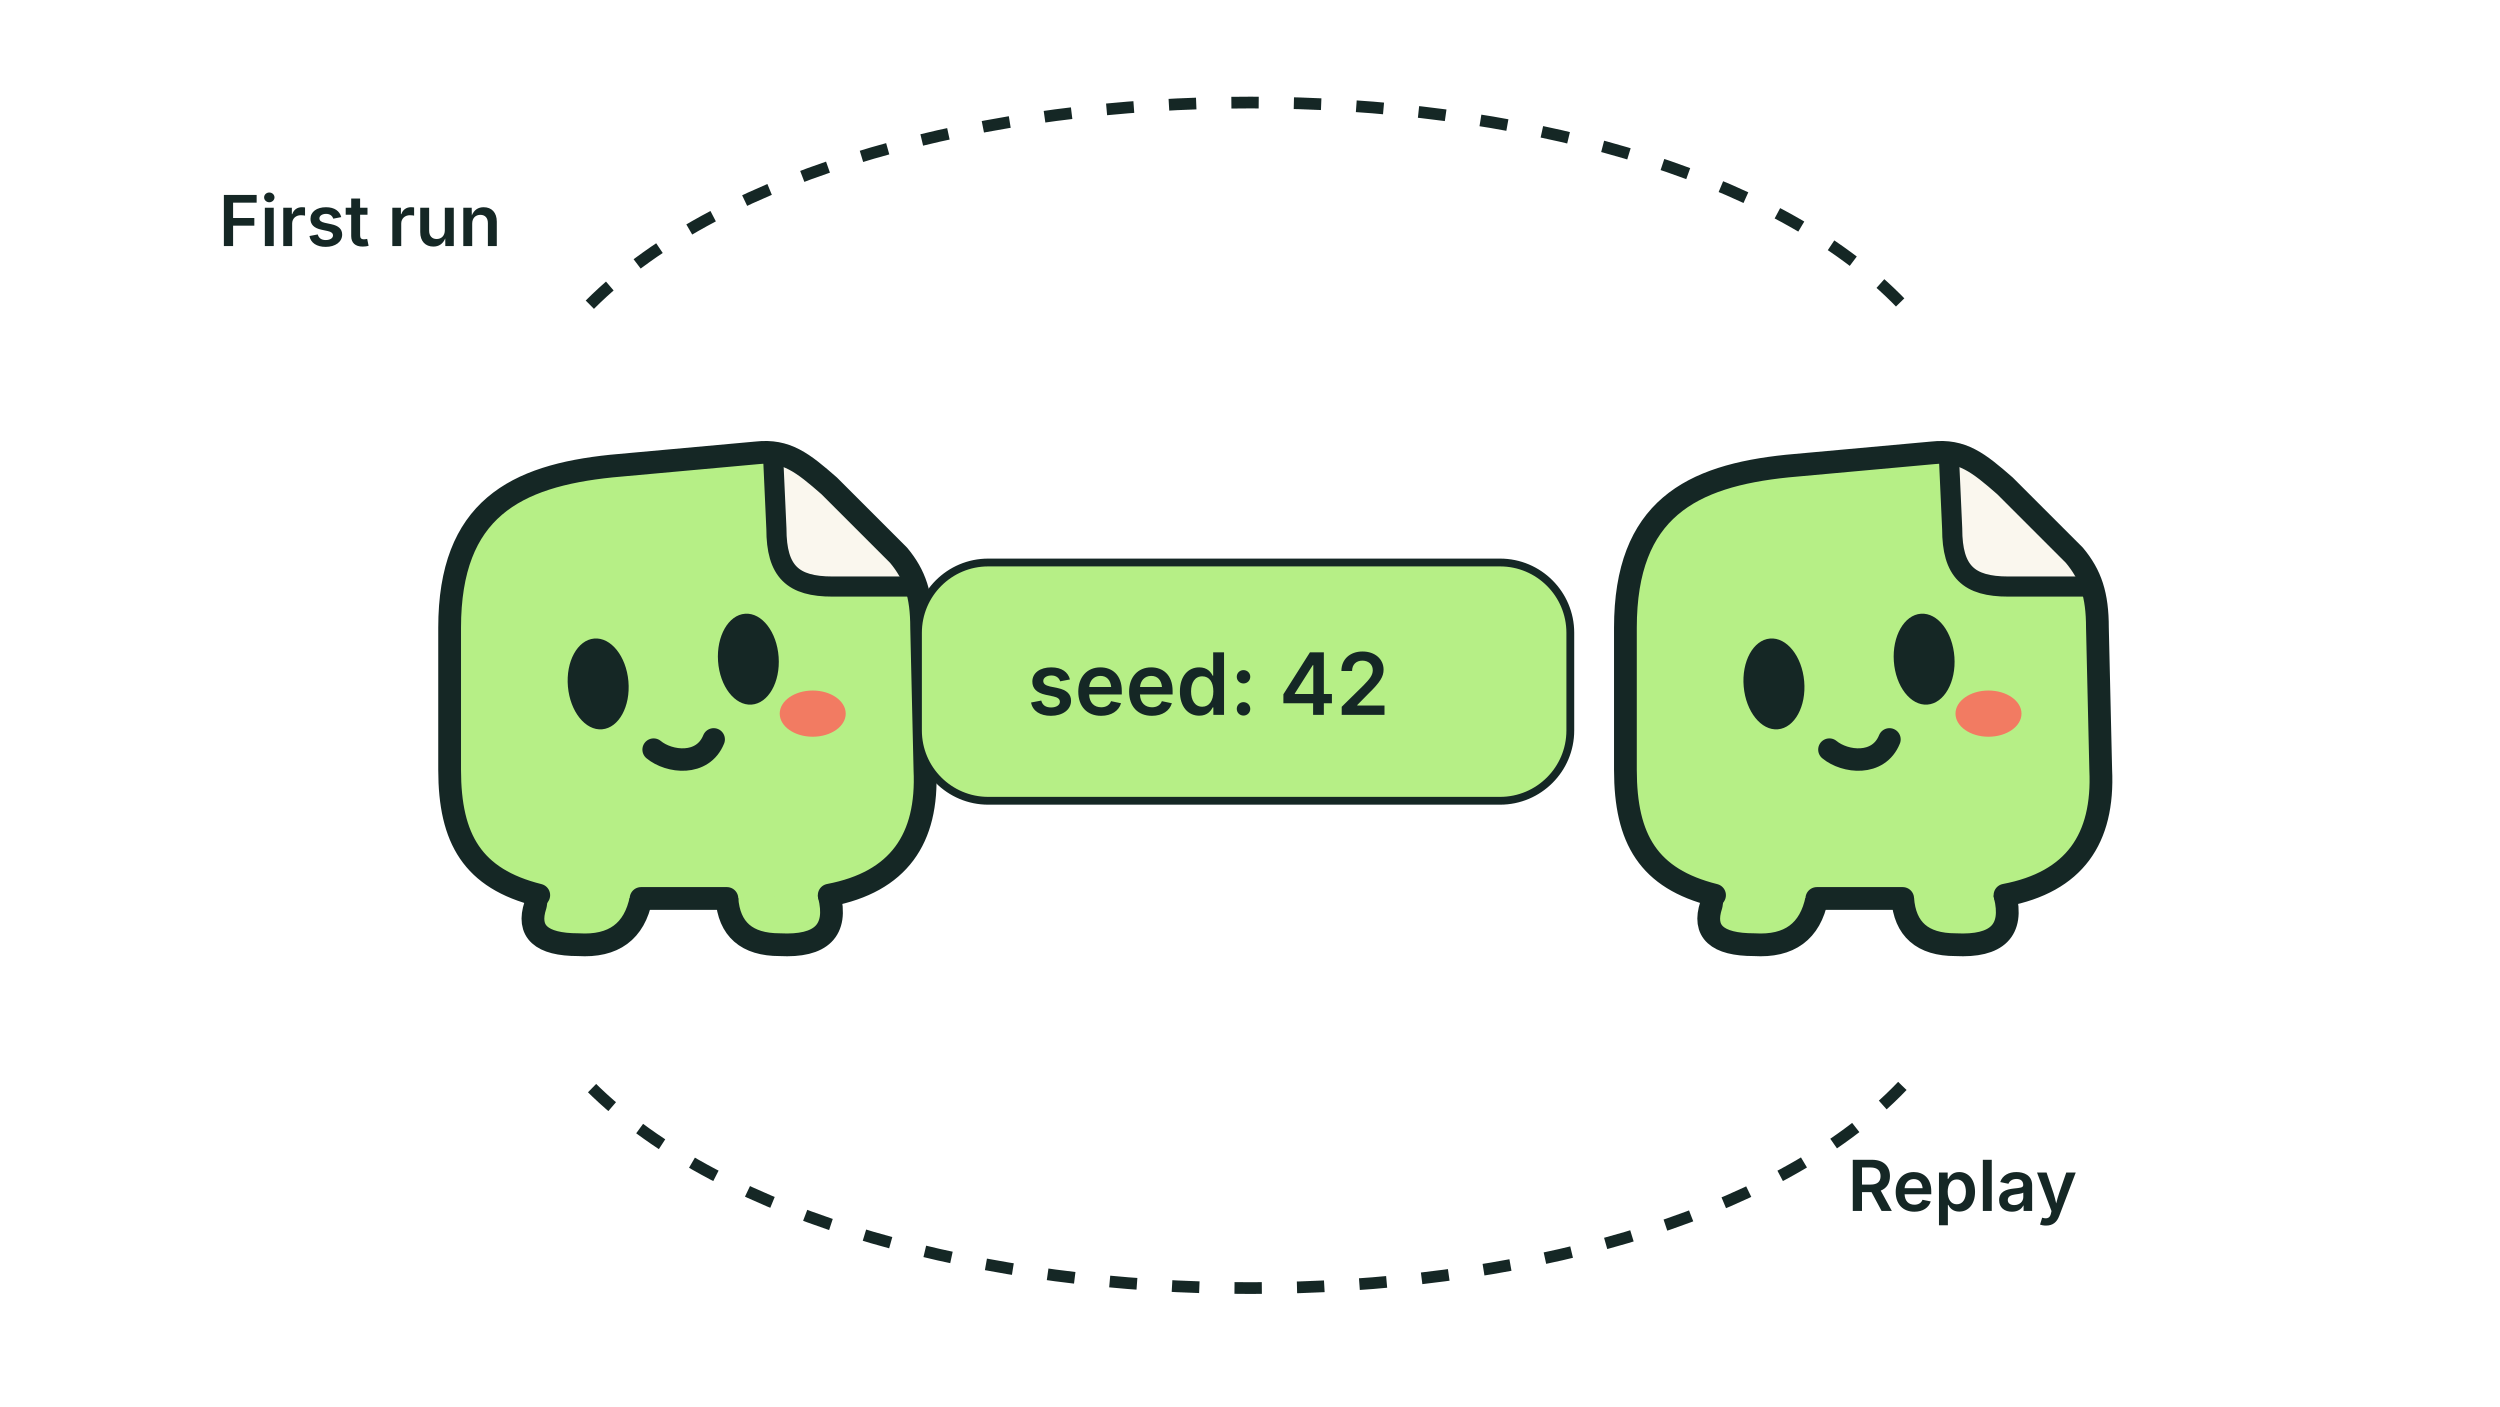
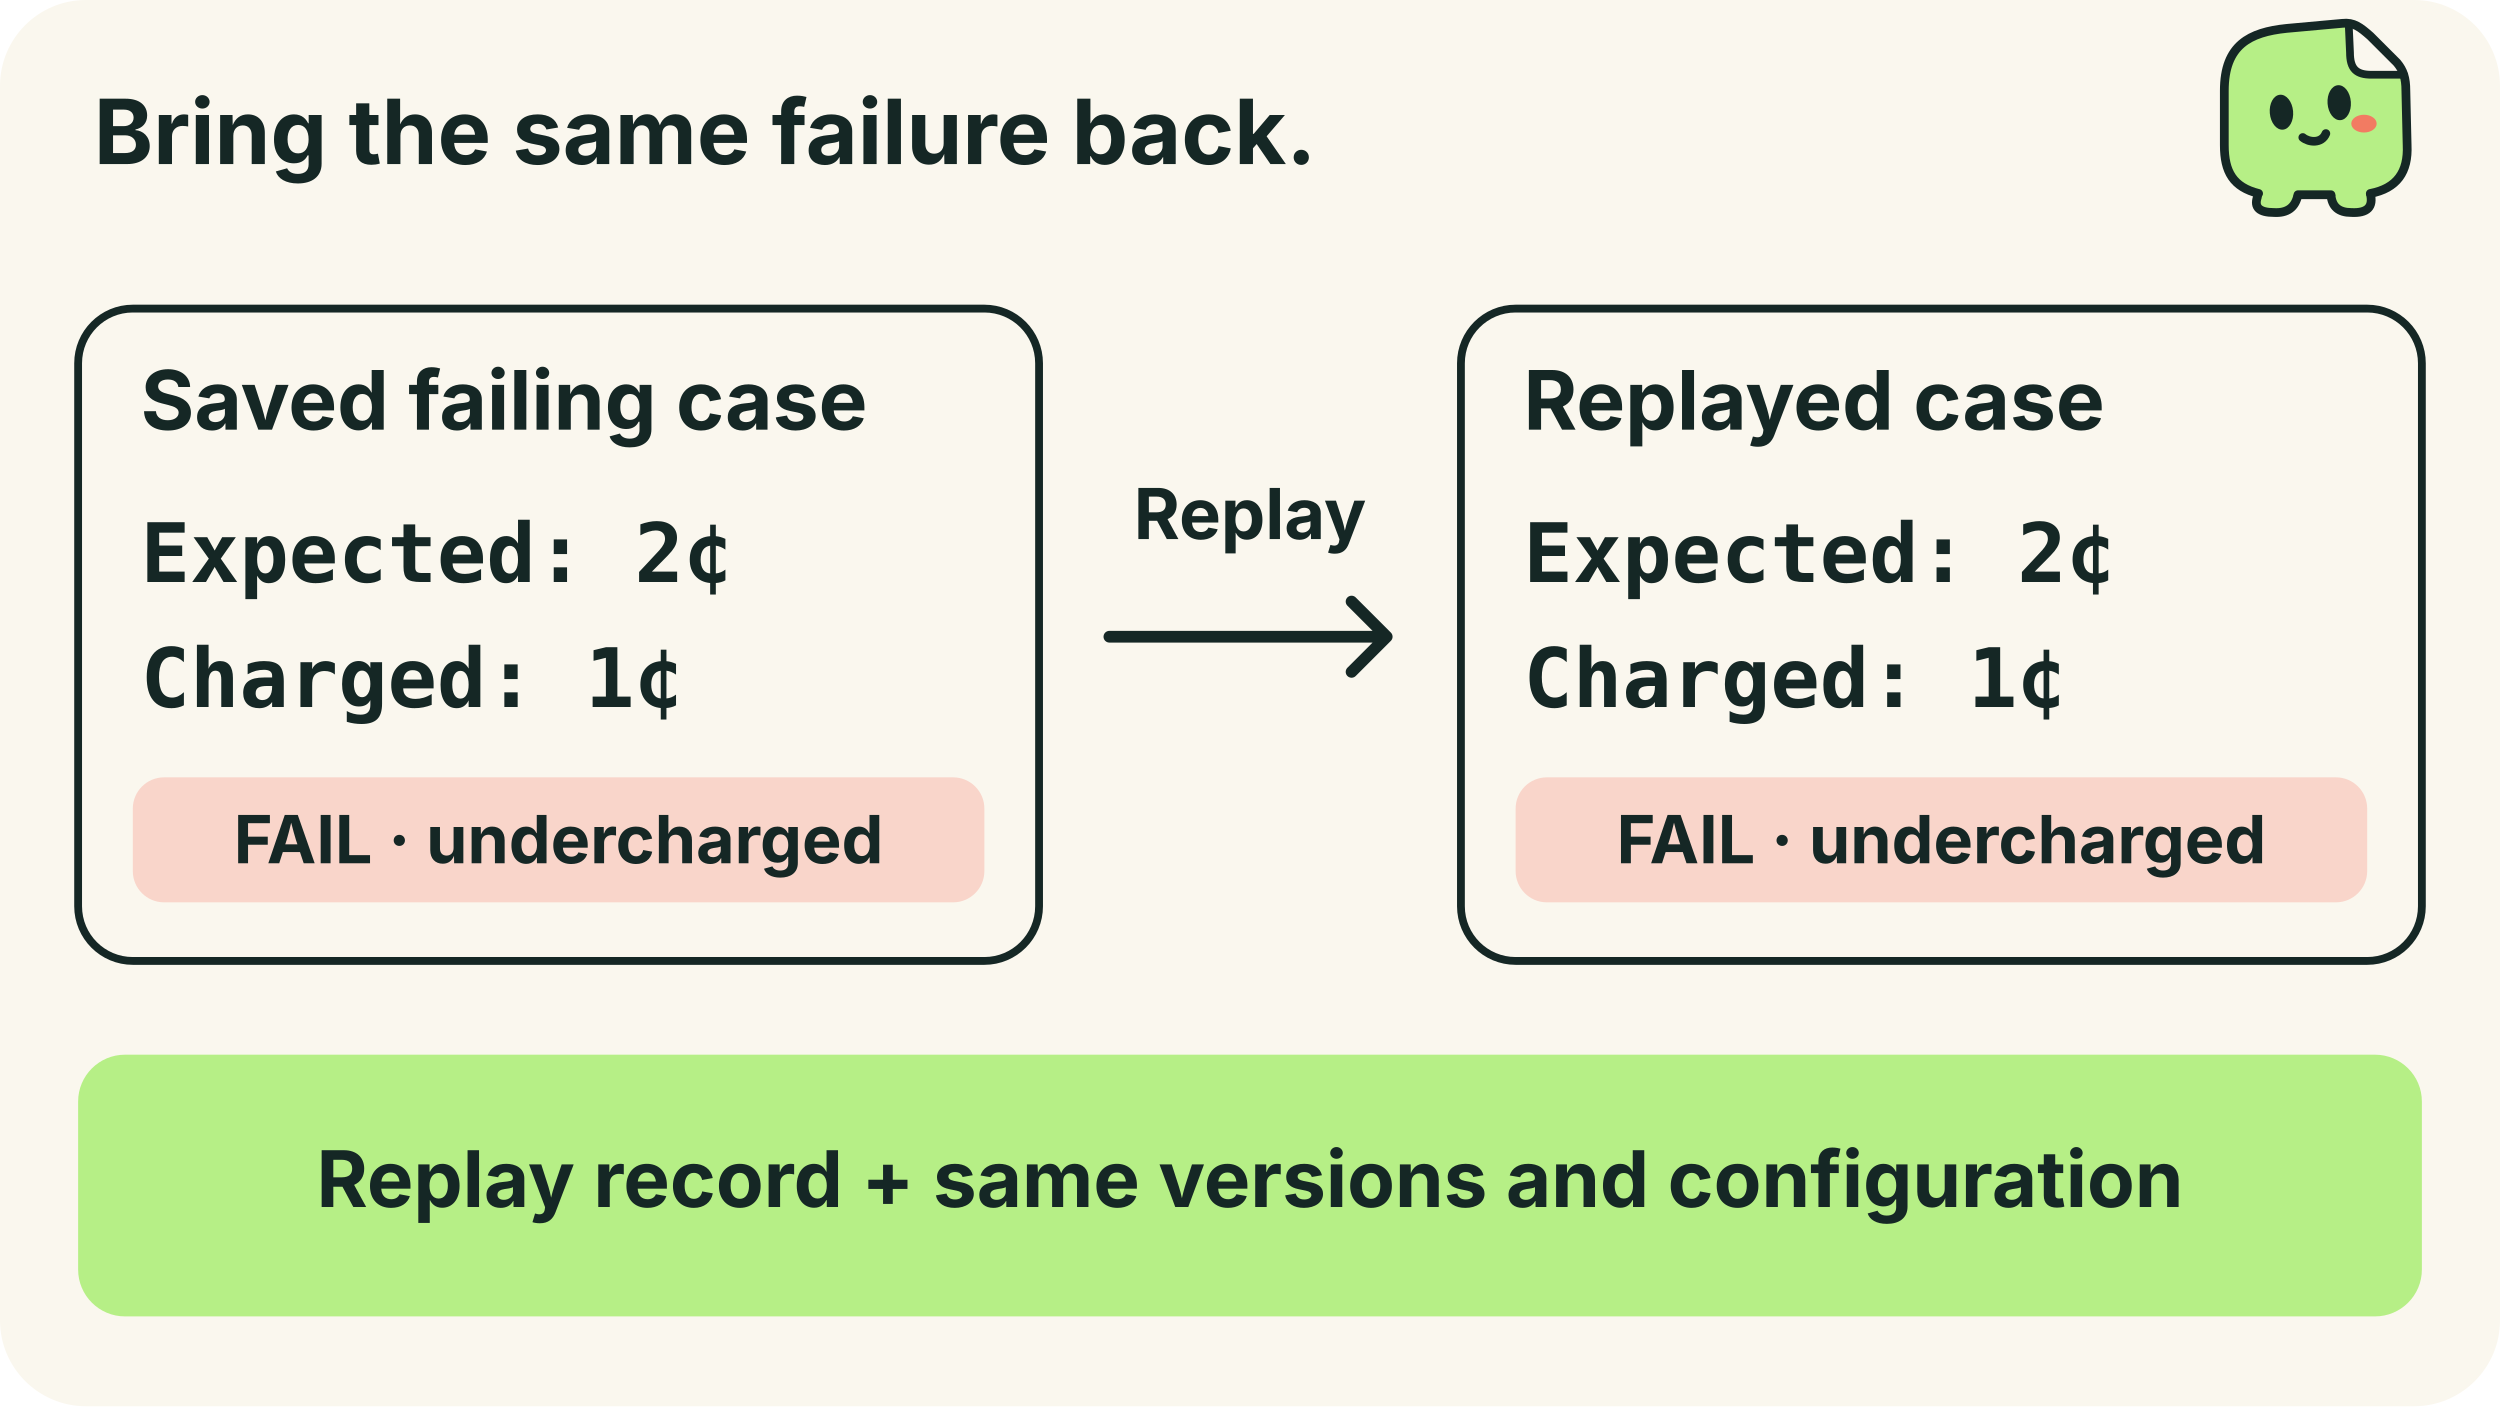
<svg xmlns="http://www.w3.org/2000/svg" viewBox="0 0 640 360" role="img" aria-labelledby="title desc">
-   <path d="M151 78C220 9 421 9 487 78M487 278C421 347 220 347 151 278" fill="none" stroke="#152725" stroke-width="3" stroke-dasharray="7 9" />
-   <g transform="translate(75 103) scale(1.3)">
+   <rect width="640" height="360" rx="22" fill="#faf7ee" />
+   <text x="24" y="42" fill="#152725" font-size="23" font-weight="750" font-family="system-ui, -apple-system, Segoe UI, sans-serif" text-anchor="start">Bring the same failure back.</text>
+   <g transform="translate(554 1) scale(.5)">
    <g transform="translate(-1 -18) scale(.65)">
      <g transform="translate(120 183) rotate(0) scale(1 1) translate(-120 -183) translate(0 0)">
        <g fill="#b6ef86">
          <path d="M76 172H107V181H76ZM134 172H163V181H134Z" />
        </g>
        <g fill="#b6ef86" stroke="#152725" stroke-width="6.9" stroke-linecap="round" stroke-linejoin="round">
          <path d="M76 173L75 180Q71 192 88 192Q104 193 107 178" />
          <path d="M133 178Q134 192 149 192Q168 193 164 177" />
        </g>
        <g>
          <path fill="#b6ef86" d="M49 96C49 60 69 50 98 47L142 43C151 42 156 46 164 53L185 74C190 80 192 86 192 96L193 139C194 160 185 173 164 177L133 178L107 178L76 177C56 172 49 160 49 139Z" />
        </g>
        <g>
          <path d="M147 43.8C153 43.8 157 46.9 164 53L185 74Q189 78.8 190.5 83.5L165 83.5C153 83.5 148 79 148 66Z" fill="#faf7ee" />
          <path d="M147 44L148 66C148 79 153 83.5 165 83.5H190.5" fill="none" stroke="#152725" stroke-width="6.1" stroke-linecap="round" stroke-linejoin="round" />
        </g>
        <g>
          <path d="M76 177C56 172 49 160 49 139V96C49 60 69 50 98 47L142 43C151 42 156 46 164 53L185 74C190 80 192 86 192 96L193 139C194 160 185 173 164 177M133 178H107" fill="none" stroke="#152725" stroke-width="6.9" stroke-linecap="round" stroke-linejoin="round" />
        </g>
        <g transform="translate(0 0) scale(1 1)">
          <g fill="#152725" transform="translate(0 0)">
            <ellipse cx="94" cy="113" rx="9.2" ry="13.8" transform="rotate(-5 94 113)" />
            <ellipse cx="139.5" cy="105.5" rx="9.2" ry="13.8" transform="rotate(-4 139.5 105.5)" />
          </g>
        </g>
        <g>
          <ellipse cx="159" cy="122" rx="10" ry="7" fill="#f27b62" />
        </g>
        <g stroke="#152725" stroke-width="5.5" stroke-linecap="round" stroke-linejoin="round">
          <path d="M110.8 132.9C115.5 136.8 125.7 138 129 129.8" fill="none" stroke-width="6.8" />
        </g>
      </g>
    </g>
  </g>
-   <g transform="translate(376 103) scale(1.3)">
-     <g transform="translate(-1 -18) scale(.65)">
-       <g transform="translate(120 183) rotate(0) scale(1 1) translate(-120 -183) translate(0 0)">
-         <g fill="#b6ef86">
-           <path d="M76 172H107V181H76ZM134 172H163V181H134Z" />
-         </g>
-         <g fill="#b6ef86" stroke="#152725" stroke-width="6.9" stroke-linecap="round" stroke-linejoin="round">
-           <path d="M76 173L75 180Q71 192 88 192Q104 193 107 178" />
-           <path d="M133 178Q134 192 149 192Q168 193 164 177" />
-         </g>
-         <g>
-           <path fill="#b6ef86" d="M49 96C49 60 69 50 98 47L142 43C151 42 156 46 164 53L185 74C190 80 192 86 192 96L193 139C194 160 185 173 164 177L133 178L107 178L76 177C56 172 49 160 49 139Z" />
-         </g>
-         <g>
-           <path d="M147 43.8C153 43.8 157 46.9 164 53L185 74Q189 78.8 190.5 83.5L165 83.5C153 83.5 148 79 148 66Z" fill="#faf7ee" />
-           <path d="M147 44L148 66C148 79 153 83.5 165 83.5H190.5" fill="none" stroke="#152725" stroke-width="6.1" stroke-linecap="round" stroke-linejoin="round" />
-         </g>
-         <g>
-           <path d="M76 177C56 172 49 160 49 139V96C49 60 69 50 98 47L142 43C151 42 156 46 164 53L185 74C190 80 192 86 192 96L193 139C194 160 185 173 164 177M133 178H107" fill="none" stroke="#152725" stroke-width="6.9" stroke-linecap="round" stroke-linejoin="round" />
-         </g>
-         <g transform="translate(0 0) scale(1 1)">
-           <g fill="#152725" transform="translate(0 0)">
-             <ellipse cx="94" cy="113" rx="9.2" ry="13.8" transform="rotate(-5 94 113)" />
-             <ellipse cx="139.5" cy="105.5" rx="9.2" ry="13.8" transform="rotate(-4 139.5 105.5)" />
-           </g>
-         </g>
-         <g>
-           <ellipse cx="159" cy="122" rx="10" ry="7" fill="#f27b62" />
-         </g>
-         <g stroke="#152725" stroke-width="5.5" stroke-linecap="round" stroke-linejoin="round">
-           <path d="M110.8 132.9C115.5 136.8 125.7 138 129 129.8" fill="none" stroke-width="6.8" />
-         </g>
-       </g>
-     </g>
-   </g>
-   <rect x="235" y="144" width="167" height="61" rx="18" fill="#b6ef86" stroke="#152725" stroke-width="2" />
-   <text x="263" y="183" fill="#152725" font-size="22" font-family="system-ui, -apple-system, Segoe UI, sans-serif" font-weight="600">seed: 42</text>
-   <text x="56" y="63" fill="#152725" font-size="18" font-family="system-ui, -apple-system, Segoe UI, sans-serif" font-weight="600">First run</text>
-   <text x="473" y="310" fill="#152725" font-size="18" font-family="system-ui, -apple-system, Segoe UI, sans-serif" font-weight="600">Replay</text>
+   <rect x="20" y="79" width="246" height="167" rx="14" fill="#faf7ee" stroke="#152725" stroke-width="2" />
+   <text x="36" y="110" fill="#152725" font-size="21" font-weight="750" font-family="system-ui, -apple-system, Segoe UI, sans-serif" text-anchor="start">Saved failing case</text>
+   <text x="36" y="149" fill="#152725" font-size="21" font-weight="550" font-family="ui-monospace, SFMono-Regular, Consolas, monospace" text-anchor="start">Expected: 2¢</text>
+   <text x="36" y="181" fill="#152725" font-size="21" font-weight="550" font-family="ui-monospace, SFMono-Regular, Consolas, monospace" text-anchor="start">Charged: 1¢</text>
+   <rect x="34" y="199" width="218" height="32" rx="8" fill="#f9d5ca" stroke="none" stroke-width="2" />
+   <text x="143" y="221" fill="#152725" font-size="17" font-weight="650" font-family="system-ui, -apple-system, Segoe UI, sans-serif" text-anchor="middle">FAIL · undercharged</text>
+   <rect x="374" y="79" width="246" height="167" rx="14" fill="#faf7ee" stroke="#152725" stroke-width="2" />
+   <text x="390" y="110" fill="#152725" font-size="21" font-weight="750" font-family="system-ui, -apple-system, Segoe UI, sans-serif" text-anchor="start">Replayed case</text>
+   <text x="390" y="149" fill="#152725" font-size="21" font-weight="550" font-family="ui-monospace, SFMono-Regular, Consolas, monospace" text-anchor="start">Expected: 2¢</text>
+   <text x="390" y="181" fill="#152725" font-size="21" font-weight="550" font-family="ui-monospace, SFMono-Regular, Consolas, monospace" text-anchor="start">Charged: 1¢</text>
+   <rect x="388" y="199" width="218" height="32" rx="8" fill="#f9d5ca" stroke="none" stroke-width="2" />
+   <text x="497" y="221" fill="#152725" font-size="17" font-weight="650" font-family="system-ui, -apple-system, Segoe UI, sans-serif" text-anchor="middle">FAIL · undercharged</text>
+   <text x="320" y="138" fill="#152725" font-size="18" font-weight="700" font-family="system-ui, -apple-system, Segoe UI, sans-serif" text-anchor="middle">Replay</text>
+   <path d="M284 163H355M346 154L355 163L346 172" fill="none" stroke="#152725" stroke-width="3" stroke-linecap="round" stroke-linejoin="round" />
+   <rect x="20" y="270" width="600" height="67" rx="12" fill="#b6ef86" stroke="none" stroke-width="2" />
+   <text x="320" y="309" fill="#152725" font-size="20" font-weight="650" font-family="system-ui, -apple-system, Segoe UI, sans-serif" text-anchor="middle">Replay record + same versions and configuration</text>
</svg>
